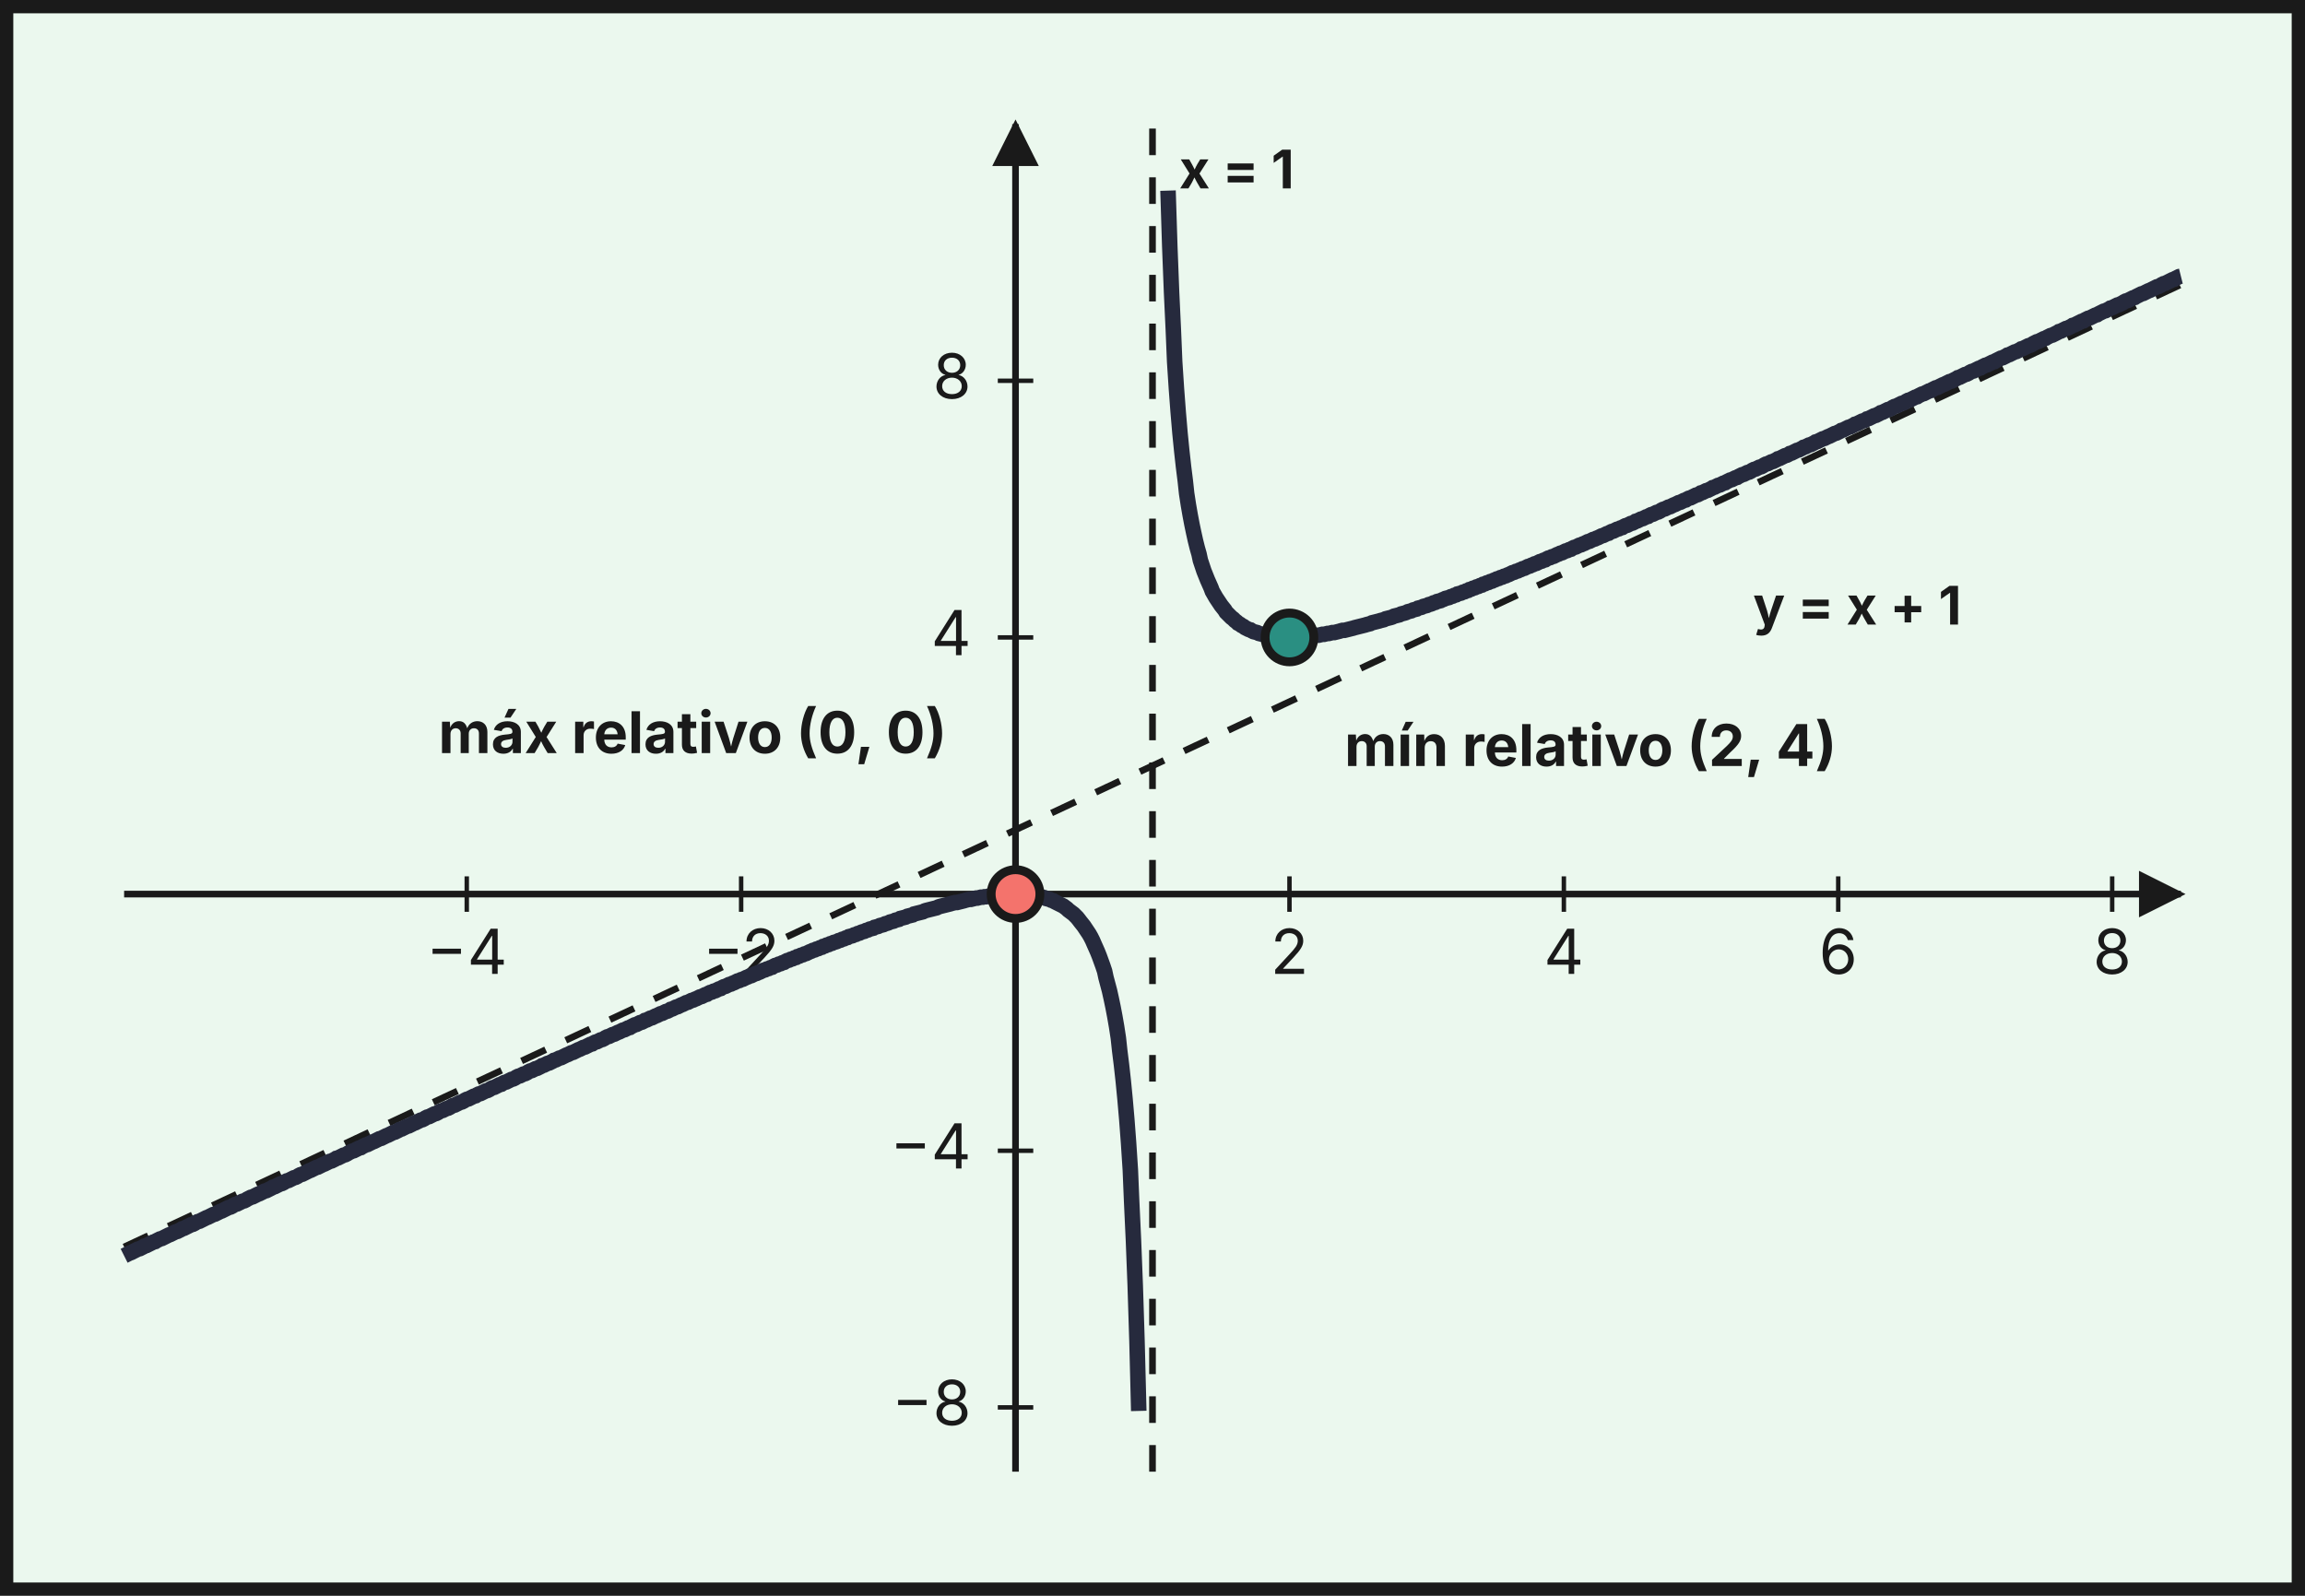
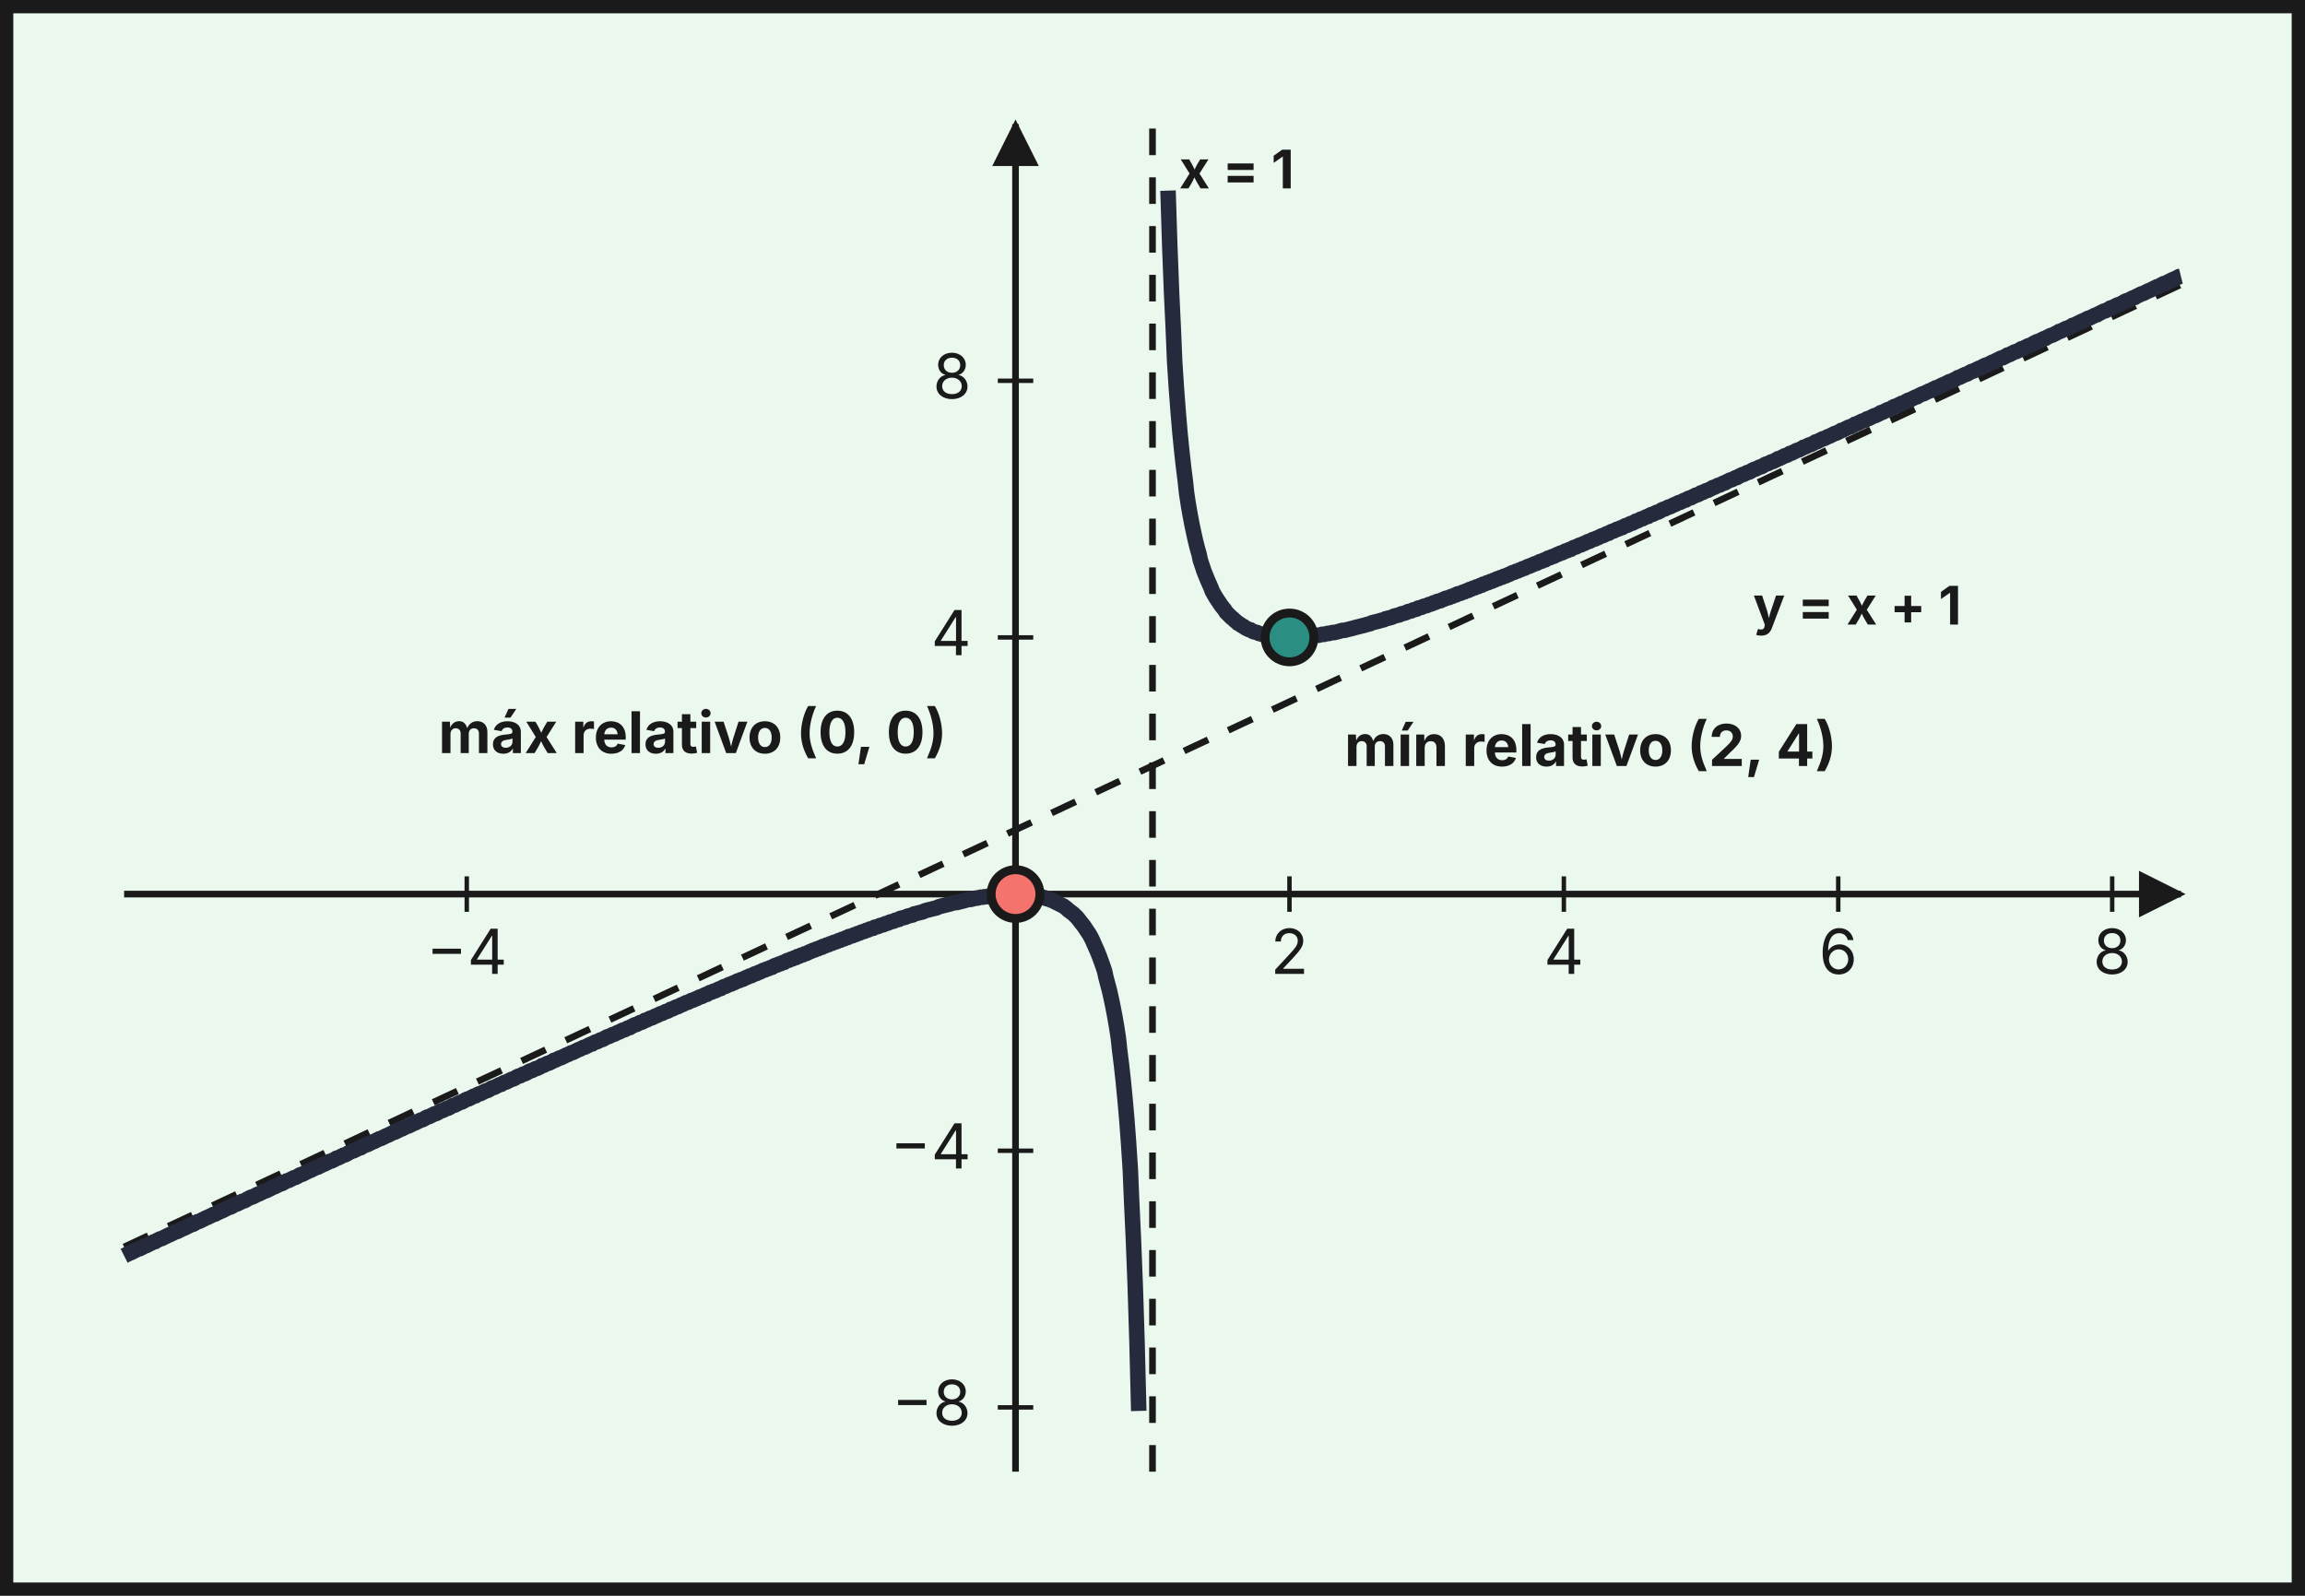
<svg xmlns="http://www.w3.org/2000/svg" viewBox="0 0 520 360" width="520" height="360" font-family="Inter, Helvetica, Arial, sans-serif" role="img">
  <defs>
    <marker id="f" viewBox="0 0 10 10" refX="9" refY="5" markerWidth="7" markerHeight="7" orient="auto">
      <path d="M0,0 L10,5 L0,10 z" fill="#1A1A1A" />
    </marker>
  </defs>
  <rect x="1.5" y="1.5" width="517" height="357" fill="#EBF8EE" stroke="#1A1A1A" stroke-width="3" />
  <line x1="28.0" y1="201.7" x2="492.0" y2="201.7" stroke="#1A1A1A" stroke-width="1.5" marker-end="url(#f)" />
  <line x1="229.1" y1="332.0" x2="229.1" y2="28.0" stroke="#1A1A1A" stroke-width="1.5" marker-end="url(#f)" />
  <line x1="105.3" y1="197.7" x2="105.3" y2="205.7" stroke="#1A1A1A" />
  <text x="105.3" y="219.7" text-anchor="middle" font-size="14" fill="#1A1A1A">−4</text>
-   <line x1="167.2" y1="197.7" x2="167.2" y2="205.7" stroke="#1A1A1A" />
-   <text x="167.2" y="219.7" text-anchor="middle" font-size="14" fill="#1A1A1A">−2</text>
  <line x1="290.9" y1="197.7" x2="290.9" y2="205.7" stroke="#1A1A1A" />
  <text x="290.9" y="219.7" text-anchor="middle" font-size="14" fill="#1A1A1A">2</text>
  <line x1="352.8" y1="197.7" x2="352.8" y2="205.7" stroke="#1A1A1A" />
  <text x="352.8" y="219.7" text-anchor="middle" font-size="14" fill="#1A1A1A">4</text>
  <line x1="414.7" y1="197.7" x2="414.7" y2="205.7" stroke="#1A1A1A" />
  <text x="414.7" y="219.7" text-anchor="middle" font-size="14" fill="#1A1A1A">6</text>
  <line x1="476.5" y1="197.7" x2="476.5" y2="205.7" stroke="#1A1A1A" />
  <text x="476.5" y="219.7" text-anchor="middle" font-size="14" fill="#1A1A1A">8</text>
  <line x1="225.1" y1="317.5" x2="233.1" y2="317.5" stroke="#1A1A1A" />
  <text x="219.1" y="321.5" text-anchor="end" font-size="14" fill="#1A1A1A">−8</text>
  <line x1="225.1" y1="259.6" x2="233.1" y2="259.6" stroke="#1A1A1A" />
  <text x="219.1" y="263.6" text-anchor="end" font-size="14" fill="#1A1A1A">−4</text>
  <line x1="225.1" y1="143.8" x2="233.1" y2="143.8" stroke="#1A1A1A" />
  <text x="219.1" y="147.8" text-anchor="end" font-size="14" fill="#1A1A1A">4</text>
  <line x1="225.1" y1="85.9" x2="233.1" y2="85.9" stroke="#1A1A1A" />
  <text x="219.1" y="89.9" text-anchor="end" font-size="14" fill="#1A1A1A">8</text>
  <line x1="260.0" y1="332.0" x2="260.0" y2="28.0" stroke="#1A1A1A" stroke-width="1.5" stroke-dasharray="6 5" />
  <line x1="28.0" y1="281.3" x2="492.0" y2="64.2" stroke="#1A1A1A" stroke-width="1.5" stroke-dasharray="6 5" />
  <path d="M28.0,283.3 L28.4,283.1 L28.8,282.9 L29.2,282.7 L29.5,282.6 L29.9,282.4 L30.3,282.2 L30.7,282.0 L31.1,281.8 L31.5,281.7 L31.9,281.5 L32.3,281.3 L32.6,281.1 L33.0,281.0 L33.4,280.8 L33.8,280.6 L34.2,280.4 L34.6,280.2 L35.0,280.1 L35.3,279.9 L35.7,279.7 L36.1,279.5 L36.5,279.4 L36.9,279.2 L37.3,279.0 L37.7,278.8 L38.1,278.6 L38.4,278.5 L38.8,278.3 L39.2,278.1 L39.6,277.9 L40.0,277.8 L40.4,277.6 L40.8,277.4 L41.1,277.2 L41.5,277.1 L41.9,276.9 L42.3,276.7 L42.7,276.5 L43.1,276.3 L43.5,276.2 L43.9,276.0 L44.2,275.8 L44.6,275.6 L45.0,275.5 L45.4,275.3 L45.8,275.1 L46.2,274.9 L46.6,274.7 L46.9,274.6 L47.3,274.4 L47.7,274.2 L48.1,274.0 L48.5,273.9 L48.9,273.7 L49.3,273.5 L49.7,273.3 L50.0,273.2 L50.4,273.0 L50.8,272.8 L51.2,272.6 L51.6,272.4 L52.0,272.3 L52.4,272.1 L52.7,271.9 L53.1,271.7 L53.5,271.6 L53.9,271.4 L54.3,271.2 L54.7,271.0 L55.1,270.9 L55.5,270.7 L55.8,270.5 L56.2,270.3 L56.6,270.1 L57.0,270.0 L57.4,269.8 L57.8,269.6 L58.2,269.4 L58.5,269.3 L58.9,269.1 L59.3,268.9 L59.7,268.7 L60.1,268.6 L60.5,268.4 L60.9,268.2 L61.3,268.0 L61.6,267.8 L62.0,267.7 L62.4,267.5 L62.8,267.3 L63.2,267.1 L63.6,267.0 L64.0,266.8 L64.3,266.6 L64.7,266.4 L65.1,266.3 L65.5,266.1 L65.9,265.9 L66.3,265.7 L66.7,265.6 L67.1,265.4 L67.4,265.2 L67.8,265.0 L68.2,264.9 L68.6,264.7 L69.0,264.5 L69.4,264.3 L69.8,264.1 L70.1,264.0 L70.5,263.8 L70.9,263.6 L71.3,263.4 L71.7,263.3 L72.1,263.1 L72.5,262.9 L72.9,262.7 L73.2,262.6 L73.6,262.4 L74.0,262.2 L74.4,262.0 L74.8,261.9 L75.2,261.7 L75.6,261.5 L75.9,261.3 L76.3,261.2 L76.7,261.0 L77.1,260.8 L77.5,260.6 L77.9,260.5 L78.3,260.3 L78.6,260.1 L79.0,259.9 L79.4,259.7 L79.8,259.6 L80.2,259.4 L80.6,259.2 L81.0,259.0 L81.4,258.9 L81.7,258.7 L82.1,258.5 L82.5,258.3 L82.9,258.2 L83.3,258.0 L83.7,257.8 L84.1,257.6 L84.4,257.5 L84.8,257.3 L85.2,257.1 L85.6,256.9 L86.0,256.8 L86.4,256.6 L86.8,256.4 L87.2,256.2 L87.5,256.1 L87.9,255.9 L88.3,255.7 L88.7,255.5 L89.1,255.4 L89.5,255.2 L89.9,255.0 L90.2,254.8 L90.6,254.7 L91.0,254.5 L91.4,254.3 L91.8,254.1 L92.2,254.0 L92.6,253.8 L93.0,253.6 L93.3,253.4 L93.7,253.3 L94.1,253.1 L94.5,252.9 L94.9,252.7 L95.3,252.6 L95.7,252.4 L96.0,252.2 L96.4,252.0 L96.8,251.9 L97.2,251.7 L97.6,251.5 L98.0,251.3 L98.4,251.2 L98.8,251.0 L99.1,250.8 L99.5,250.6 L99.9,250.5 L100.3,250.3 L100.7,250.1 L101.1,250.0 L101.5,249.8 L101.8,249.6 L102.2,249.4 L102.6,249.3 L103.0,249.1 L103.4,248.9 L103.8,248.7 L104.2,248.6 L104.6,248.4 L104.9,248.2 L105.3,248.0 L105.7,247.9 L106.1,247.7 L106.5,247.5 L106.9,247.3 L107.3,247.2 L107.6,247.0 L108.0,246.8 L108.4,246.7 L108.8,246.5 L109.2,246.3 L109.6,246.1 L110.0,246.0 L110.4,245.8 L110.7,245.6 L111.1,245.4 L111.5,245.3 L111.9,245.1 L112.3,244.9 L112.7,244.7 L113.1,244.6 L113.4,244.4 L113.8,244.2 L114.2,244.1 L114.6,243.9 L115.0,243.7 L115.4,243.5 L115.8,243.4 L116.2,243.2 L116.5,243.0 L116.9,242.8 L117.3,242.7 L117.7,242.5 L118.1,242.3 L118.5,242.2 L118.9,242.0 L119.2,241.8 L119.6,241.6 L120.0,241.5 L120.4,241.3 L120.8,241.1 L121.2,241.0 L121.6,240.8 L122.0,240.6 L122.3,240.4 L122.7,240.3 L123.1,240.1 L123.5,239.9 L123.9,239.8 L124.3,239.6 L124.7,239.4 L125.0,239.2 L125.4,239.1 L125.8,238.9 L126.2,238.7 L126.6,238.6 L127.0,238.4 L127.4,238.2 L127.8,238.0 L128.1,237.9 L128.5,237.7 L128.9,237.5 L129.3,237.4 L129.7,237.2 L130.1,237.0 L130.5,236.8 L130.8,236.7 L131.2,236.5 L131.6,236.3 L132.0,236.2 L132.4,236.0 L132.8,235.8 L133.2,235.6 L133.6,235.5 L133.9,235.3 L134.3,235.1 L134.7,235.0 L135.1,234.8 L135.5,234.6 L135.9,234.5 L136.3,234.3 L136.6,234.1 L137.0,233.9 L137.4,233.8 L137.8,233.6 L138.2,233.4 L138.6,233.3 L139.0,233.1 L139.4,232.9 L139.7,232.8 L140.1,232.6 L140.5,232.4 L140.9,232.3 L141.3,232.1 L141.7,231.9 L142.1,231.8 L142.4,231.6 L142.8,231.4 L143.2,231.2 L143.6,231.1 L144.0,230.9 L144.4,230.7 L144.8,230.6 L145.2,230.4 L145.5,230.2 L145.9,230.1 L146.3,229.9 L146.7,229.7 L147.1,229.6 L147.5,229.4 L147.9,229.2 L148.2,229.1 L148.6,228.9 L149.0,228.7 L149.4,228.6 L149.8,228.4 L150.2,228.2 L150.6,228.1 L151.0,227.9 L151.3,227.7 L151.7,227.6 L152.1,227.4 L152.5,227.2 L152.9,227.1 L153.3,226.9 L153.7,226.7 L154.0,226.6 L154.4,226.4 L154.8,226.2 L155.2,226.1 L155.6,225.9 L156.0,225.7 L156.4,225.6 L156.8,225.4 L157.1,225.3 L157.5,225.1 L157.9,224.9 L158.3,224.8 L158.7,224.6 L159.1,224.4 L159.5,224.3 L159.8,224.1 L160.2,223.9 L160.6,223.8 L161.0,223.6 L161.4,223.5 L161.8,223.3 L162.2,223.1 L162.6,223.0 L162.9,222.8 L163.3,222.6 L163.7,222.5 L164.1,222.3 L164.5,222.1 L164.9,222.0 L165.3,221.8 L165.6,221.7 L166.0,221.5 L166.4,221.3 L166.8,221.2 L167.2,221.0 L167.6,220.9 L168.0,220.7 L168.4,220.5 L168.7,220.4 L169.1,220.2 L169.5,220.1 L169.9,219.9 L170.3,219.7 L170.7,219.6 L171.1,219.4 L171.4,219.3 L171.8,219.1 L172.2,218.9 L172.6,218.8 L173.0,218.6 L173.4,218.5 L173.8,218.3 L174.2,218.2 L174.5,218.0 L174.9,217.8 L175.3,217.7 L175.7,217.5 L176.1,217.4 L176.5,217.2 L176.9,217.1 L177.2,216.9 L177.6,216.7 L178.0,216.6 L178.4,216.4 L178.8,216.3 L179.2,216.1 L179.6,216.0 L179.9,215.8 L180.3,215.7 L180.7,215.5 L181.1,215.4 L181.5,215.2 L181.9,215.1 L182.3,214.9 L182.7,214.7 L183.0,214.6 L183.4,214.4 L183.8,214.3 L184.2,214.1 L184.6,214.0 L185.0,213.8 L185.4,213.7 L185.7,213.5 L186.1,213.4 L186.5,213.2 L186.9,213.1 L187.3,212.9 L187.7,212.8 L188.1,212.6 L188.5,212.5 L188.8,212.4 L189.2,212.2 L189.6,212.1 L190.0,211.9 L190.4,211.8 L190.8,211.6 L191.2,211.5 L191.5,211.3 L191.9,211.2 L192.3,211.1 L192.7,210.9 L193.1,210.8 L193.5,210.6 L193.9,210.5 L194.3,210.3 L194.6,210.2 L195.0,210.1 L195.4,209.9 L195.8,209.8 L196.2,209.6 L196.6,209.5 L197.0,209.4 L197.3,209.2 L197.7,209.1 L198.1,209.0 L198.5,208.8 L198.9,208.7 L199.3,208.6 L199.7,208.4 L200.1,208.3 L200.4,208.2 L200.8,208.0 L201.2,207.9 L201.6,207.8 L202.0,207.6 L202.4,207.5 L202.8,207.4 L203.1,207.2 L203.5,207.1 L203.9,207.0 L204.3,206.9 L204.7,206.7 L205.1,206.6 L205.5,206.5 L205.9,206.4 L206.2,206.2 L206.6,206.1 L207.0,206.0 L207.4,205.9 L207.8,205.8 L208.2,205.7 L208.6,205.5 L208.9,205.4 L209.3,205.3 L209.7,205.2 L210.1,205.1 L210.5,205.0 L210.9,204.9 L211.3,204.8 L211.7,204.6 L212.0,204.5 L212.4,204.4 L212.8,204.3 L213.2,204.2 L213.6,204.1 L214.0,204.0 L214.4,203.9 L214.7,203.8 L215.1,203.7 L215.5,203.6 L215.9,203.6 L216.3,203.5 L216.7,203.4 L217.1,203.3 L217.5,203.2 L217.8,203.1 L218.2,203.0 L218.6,202.9 L219.0,202.9 L219.4,202.8 L219.8,202.7 L220.2,202.6 L220.5,202.6 L220.9,202.5 L221.3,202.4 L221.7,202.4 L222.1,202.3 L222.5,202.3 L222.9,202.2 L223.3,202.1 L223.6,202.1 L224.0,202.0 L224.4,202.0 L224.8,202.0 L225.2,201.9 L225.6,201.9 L226.0,201.8 L226.3,201.8 L226.7,201.8 L227.1,201.8 L227.5,201.7 L227.9,201.7 L228.3,201.7 L228.7,201.7 L229.1,201.7 L229.4,201.7 L229.8,201.7 L230.2,201.7 L230.6,201.8 L231.0,201.8 L231.4,201.8 L231.8,201.8 L232.1,201.9 L232.5,201.9 L232.9,202.0 L233.3,202.0 L233.7,202.1 L234.1,202.2 L234.5,202.2 L234.9,202.3 L235.2,202.4 L235.6,202.5 L236.0,202.7 L236.4,202.8 L236.8,202.9 L237.2,203.1 L237.6,203.2 L237.9,203.4 L238.3,203.6 L238.7,203.8 L239.1,204.0 L239.5,204.2 L239.9,204.4 L240.3,204.7 L240.7,205.0 L241.0,205.3 L241.4,205.6 L241.8,205.9 L242.2,206.2 L242.6,206.6 L243.0,207.0 L243.4,207.5 L243.7,207.9 L244.1,208.4 L244.5,208.9 L244.9,209.5 L245.3,210.1 L245.7,210.7 L246.1,211.4 L246.5,212.2 L246.8,212.9 L247.2,213.8 L247.6,214.7 L248.0,215.7 L248.4,216.8 L248.8,217.9 L249.2,219.1 L249.5,220.5 L249.9,222.0 L250.3,223.5 L250.7,225.3 L251.1,227.2 L251.5,229.3 L251.9,231.6 L252.3,234.2 L252.6,237.0 L253.0,240.2 L253.4,243.8 L253.8,247.9 L254.2,252.5 L254.6,257.8 L255.0,263.9 L255.3,271.1 L255.7,279.7 L256.1,289.9 L256.5,302.5 L256.9,318.3" fill="none" stroke="#262A3D" stroke-width="3.5" />
  <path d="M263.5,43.0 L263.9,55.6 L264.3,65.9 L264.7,74.4 L265.0,81.6 L265.4,87.7 L265.8,93.0 L266.2,97.7 L266.6,101.7 L267.0,105.3 L267.4,108.5 L267.7,111.3 L268.1,113.9 L268.5,116.2 L268.9,118.3 L269.3,120.2 L269.7,122.0 L270.1,123.6 L270.5,125.0 L270.8,126.4 L271.2,127.6 L271.6,128.8 L272.0,129.8 L272.4,130.8 L272.8,131.7 L273.2,132.6 L273.5,133.4 L273.9,134.1 L274.3,134.8 L274.7,135.4 L275.1,136.0 L275.5,136.6 L275.9,137.1 L276.3,137.6 L276.6,138.1 L277.0,138.5 L277.4,138.9 L277.8,139.3 L278.2,139.6 L278.6,140.0 L279.0,140.3 L279.3,140.6 L279.7,140.8 L280.1,141.1 L280.5,141.3 L280.9,141.6 L281.3,141.8 L281.7,142.0 L282.1,142.1 L282.4,142.3 L282.8,142.5 L283.2,142.6 L283.6,142.7 L284.0,142.9 L284.4,143.0 L284.8,143.1 L285.1,143.2 L285.5,143.3 L285.9,143.4 L286.3,143.4 L286.7,143.5 L287.1,143.6 L287.5,143.6 L287.9,143.7 L288.2,143.7 L288.6,143.7 L289.0,143.8 L289.4,143.8 L289.8,143.8 L290.2,143.8 L290.6,143.8 L290.9,143.8 L291.3,143.8 L291.7,143.8 L292.1,143.8 L292.5,143.8 L292.9,143.8 L293.3,143.7 L293.7,143.7 L294.0,143.7 L294.4,143.6 L294.8,143.6 L295.2,143.6 L295.6,143.5 L296.0,143.5 L296.4,143.4 L296.7,143.4 L297.1,143.3 L297.5,143.3 L297.9,143.2 L298.3,143.1 L298.7,143.1 L299.1,143.0 L299.5,142.9 L299.8,142.9 L300.2,142.8 L300.6,142.7 L301.0,142.7 L301.4,142.6 L301.8,142.5 L302.2,142.4 L302.5,142.3 L302.9,142.2 L303.3,142.2 L303.7,142.1 L304.1,142.0 L304.5,141.9 L304.9,141.8 L305.3,141.7 L305.6,141.6 L306.0,141.5 L306.4,141.4 L306.8,141.3 L307.2,141.2 L307.6,141.1 L308.0,141.0 L308.3,140.9 L308.7,140.8 L309.1,140.7 L309.5,140.5 L309.9,140.4 L310.3,140.3 L310.7,140.2 L311.1,140.1 L311.4,140.0 L311.8,139.9 L312.2,139.8 L312.6,139.6 L313.0,139.5 L313.4,139.4 L313.8,139.3 L314.1,139.2 L314.5,139.0 L314.9,138.9 L315.3,138.8 L315.7,138.7 L316.1,138.5 L316.5,138.4 L316.9,138.3 L317.2,138.2 L317.6,138.0 L318.0,137.9 L318.4,137.8 L318.8,137.6 L319.2,137.5 L319.6,137.4 L319.9,137.2 L320.3,137.1 L320.7,137.0 L321.1,136.8 L321.5,136.7 L321.9,136.6 L322.3,136.4 L322.7,136.3 L323.0,136.2 L323.4,136.0 L323.8,135.9 L324.2,135.7 L324.6,135.6 L325.0,135.5 L325.4,135.3 L325.7,135.2 L326.1,135.0 L326.5,134.9 L326.9,134.8 L327.3,134.6 L327.7,134.5 L328.1,134.3 L328.5,134.2 L328.8,134.0 L329.2,133.9 L329.6,133.8 L330.0,133.6 L330.4,133.5 L330.8,133.3 L331.2,133.2 L331.5,133.0 L331.9,132.9 L332.3,132.7 L332.7,132.6 L333.1,132.4 L333.5,132.3 L333.9,132.1 L334.3,132.0 L334.6,131.8 L335.0,131.7 L335.4,131.5 L335.8,131.4 L336.2,131.2 L336.6,131.1 L337.0,130.9 L337.3,130.8 L337.7,130.6 L338.1,130.5 L338.5,130.3 L338.9,130.2 L339.3,130.0 L339.7,129.9 L340.1,129.7 L340.4,129.6 L340.8,129.4 L341.2,129.2 L341.6,129.1 L342.0,128.9 L342.4,128.8 L342.8,128.6 L343.1,128.5 L343.5,128.3 L343.9,128.2 L344.3,128.0 L344.7,127.8 L345.1,127.7 L345.5,127.5 L345.8,127.4 L346.2,127.2 L346.6,127.1 L347.0,126.9 L347.4,126.7 L347.8,126.6 L348.2,126.4 L348.6,126.3 L348.9,126.1 L349.3,125.9 L349.7,125.8 L350.1,125.6 L350.5,125.5 L350.9,125.3 L351.3,125.1 L351.6,125.0 L352.0,124.8 L352.4,124.7 L352.8,124.5 L353.2,124.3 L353.6,124.2 L354.0,124.0 L354.4,123.9 L354.7,123.7 L355.1,123.5 L355.5,123.4 L355.9,123.2 L356.3,123.0 L356.7,122.9 L357.1,122.7 L357.4,122.6 L357.8,122.4 L358.2,122.2 L358.6,122.1 L359.0,121.9 L359.4,121.7 L359.8,121.6 L360.2,121.4 L360.5,121.3 L360.9,121.1 L361.3,120.9 L361.7,120.8 L362.1,120.6 L362.5,120.4 L362.9,120.3 L363.2,120.1 L363.6,119.9 L364.0,119.8 L364.4,119.6 L364.8,119.4 L365.2,119.3 L365.6,119.1 L366.0,119.0 L366.3,118.8 L366.7,118.6 L367.1,118.5 L367.5,118.3 L367.9,118.1 L368.3,118.0 L368.7,117.8 L369.0,117.6 L369.4,117.5 L369.8,117.3 L370.2,117.1 L370.6,117.0 L371.0,116.8 L371.4,116.6 L371.8,116.5 L372.1,116.3 L372.5,116.1 L372.9,116.0 L373.3,115.8 L373.7,115.6 L374.1,115.5 L374.5,115.3 L374.8,115.1 L375.2,114.9 L375.6,114.8 L376.0,114.6 L376.4,114.4 L376.8,114.3 L377.2,114.1 L377.6,113.9 L377.9,113.8 L378.3,113.6 L378.7,113.4 L379.1,113.3 L379.5,113.1 L379.9,112.9 L380.3,112.8 L380.6,112.6 L381.0,112.4 L381.4,112.3 L381.8,112.1 L382.2,111.9 L382.6,111.7 L383.0,111.6 L383.4,111.4 L383.7,111.2 L384.1,111.1 L384.5,110.9 L384.9,110.7 L385.3,110.6 L385.7,110.4 L386.1,110.2 L386.4,110.0 L386.8,109.9 L387.2,109.7 L387.6,109.5 L388.0,109.4 L388.4,109.2 L388.8,109.0 L389.2,108.9 L389.5,108.7 L389.9,108.5 L390.3,108.3 L390.7,108.2 L391.1,108.0 L391.5,107.8 L391.9,107.7 L392.2,107.5 L392.6,107.3 L393.0,107.1 L393.4,107.0 L393.8,106.8 L394.2,106.6 L394.6,106.5 L395.0,106.3 L395.3,106.1 L395.7,105.9 L396.1,105.8 L396.5,105.6 L396.9,105.4 L397.3,105.3 L397.7,105.1 L398.0,104.9 L398.4,104.7 L398.8,104.6 L399.2,104.4 L399.6,104.2 L400.0,104.1 L400.4,103.9 L400.8,103.7 L401.1,103.5 L401.5,103.4 L401.9,103.2 L402.3,103.0 L402.7,102.8 L403.1,102.7 L403.5,102.5 L403.8,102.3 L404.2,102.2 L404.6,102.0 L405.0,101.8 L405.4,101.6 L405.8,101.5 L406.2,101.3 L406.6,101.1 L406.9,100.9 L407.3,100.8 L407.7,100.6 L408.1,100.4 L408.5,100.3 L408.9,100.1 L409.3,99.9 L409.6,99.7 L410.0,99.6 L410.4,99.4 L410.8,99.2 L411.2,99.0 L411.6,98.9 L412.0,98.7 L412.4,98.5 L412.7,98.4 L413.1,98.2 L413.5,98.0 L413.9,97.8 L414.3,97.7 L414.7,97.5 L415.1,97.3 L415.4,97.1 L415.8,97.0 L416.2,96.8 L416.6,96.6 L417.0,96.4 L417.4,96.3 L417.8,96.1 L418.2,95.9 L418.5,95.7 L418.9,95.6 L419.3,95.4 L419.7,95.2 L420.1,95.0 L420.5,94.9 L420.9,94.7 L421.2,94.5 L421.6,94.4 L422.0,94.2 L422.4,94.0 L422.8,93.8 L423.2,93.7 L423.6,93.5 L424.0,93.3 L424.3,93.1 L424.7,93.0 L425.1,92.8 L425.5,92.6 L425.9,92.4 L426.3,92.3 L426.7,92.1 L427.0,91.9 L427.4,91.7 L427.8,91.6 L428.2,91.4 L428.6,91.2 L429.0,91.0 L429.4,90.9 L429.8,90.7 L430.1,90.5 L430.5,90.3 L430.9,90.2 L431.3,90.0 L431.7,89.8 L432.1,89.6 L432.5,89.5 L432.8,89.3 L433.2,89.1 L433.6,88.9 L434.0,88.8 L434.4,88.6 L434.8,88.4 L435.2,88.2 L435.6,88.1 L435.9,87.9 L436.3,87.7 L436.7,87.5 L437.1,87.4 L437.5,87.2 L437.9,87.0 L438.3,86.8 L438.6,86.7 L439.0,86.5 L439.4,86.3 L439.8,86.1 L440.2,86.0 L440.6,85.8 L441.0,85.6 L441.4,85.4 L441.7,85.2 L442.1,85.1 L442.5,84.9 L442.9,84.7 L443.3,84.5 L443.7,84.4 L444.1,84.2 L444.4,84.0 L444.8,83.8 L445.2,83.7 L445.6,83.5 L446.0,83.3 L446.4,83.1 L446.8,83.0 L447.1,82.8 L447.5,82.6 L447.9,82.4 L448.3,82.3 L448.7,82.1 L449.1,81.9 L449.5,81.7 L449.9,81.6 L450.2,81.4 L450.6,81.2 L451.0,81.0 L451.4,80.8 L451.8,80.7 L452.2,80.5 L452.6,80.3 L452.9,80.1 L453.3,80.0 L453.7,79.8 L454.1,79.6 L454.5,79.4 L454.9,79.3 L455.3,79.1 L455.7,78.9 L456.0,78.7 L456.4,78.6 L456.8,78.4 L457.2,78.2 L457.6,78.0 L458.0,77.9 L458.4,77.7 L458.7,77.5 L459.1,77.3 L459.5,77.1 L459.9,77.0 L460.3,76.8 L460.7,76.6 L461.1,76.4 L461.5,76.3 L461.8,76.1 L462.2,75.9 L462.6,75.7 L463.0,75.6 L463.4,75.4 L463.8,75.2 L464.2,75.0 L464.5,74.8 L464.9,74.7 L465.3,74.5 L465.7,74.3 L466.1,74.1 L466.5,74.0 L466.9,73.8 L467.3,73.6 L467.6,73.4 L468.0,73.3 L468.4,73.1 L468.8,72.9 L469.2,72.7 L469.6,72.5 L470.0,72.4 L470.3,72.2 L470.7,72.0 L471.1,71.8 L471.5,71.7 L471.9,71.5 L472.3,71.3 L472.7,71.1 L473.1,71.0 L473.4,70.8 L473.8,70.6 L474.2,70.4 L474.6,70.2 L475.0,70.1 L475.4,69.9 L475.8,69.7 L476.1,69.5 L476.5,69.4 L476.9,69.2 L477.3,69.0 L477.7,68.8 L478.1,68.7 L478.5,68.5 L478.9,68.3 L479.2,68.1 L479.6,67.9 L480.0,67.8 L480.4,67.6 L480.8,67.4 L481.2,67.2 L481.6,67.1 L481.9,66.9 L482.3,66.7 L482.7,66.5 L483.1,66.3 L483.5,66.2 L483.9,66.0 L484.3,65.8 L484.7,65.6 L485.0,65.5 L485.4,65.3 L485.8,65.1 L486.2,64.9 L486.6,64.7 L487.0,64.6 L487.4,64.4 L487.7,64.2 L488.1,64.0 L488.5,63.9 L488.9,63.7 L489.3,63.5 L489.7,63.3 L490.1,63.1 L490.5,63.0 L490.8,62.8 L491.2,62.6 L491.6,62.4 L492.0,62.3" fill="none" stroke="#262A3D" stroke-width="3.5" />
  <circle cx="229.1" cy="201.7" r="5.5" fill="#F4736C" stroke="#1A1A1A" stroke-width="2" />
  <circle cx="290.9" cy="143.8" r="5.5" fill="#2a8f82" stroke="#1A1A1A" stroke-width="2" />
  <text x="213.6" y="169.9" text-anchor="end" font-size="13" fill="#1A1A1A" font-weight="700">máx relativo (0, 0)</text>
  <text x="303.3" y="172.8" text-anchor="start" font-size="13" fill="#1A1A1A" font-weight="700">mín relativo (2, 4)</text>
  <text x="266.0" y="42.5" text-anchor="start" font-size="12" fill="#1A1A1A" font-weight="700">x = 1</text>
  <text x="442.5" y="140.9" text-anchor="end" font-size="12" fill="#1A1A1A" font-weight="700">y = x + 1</text>
</svg>
